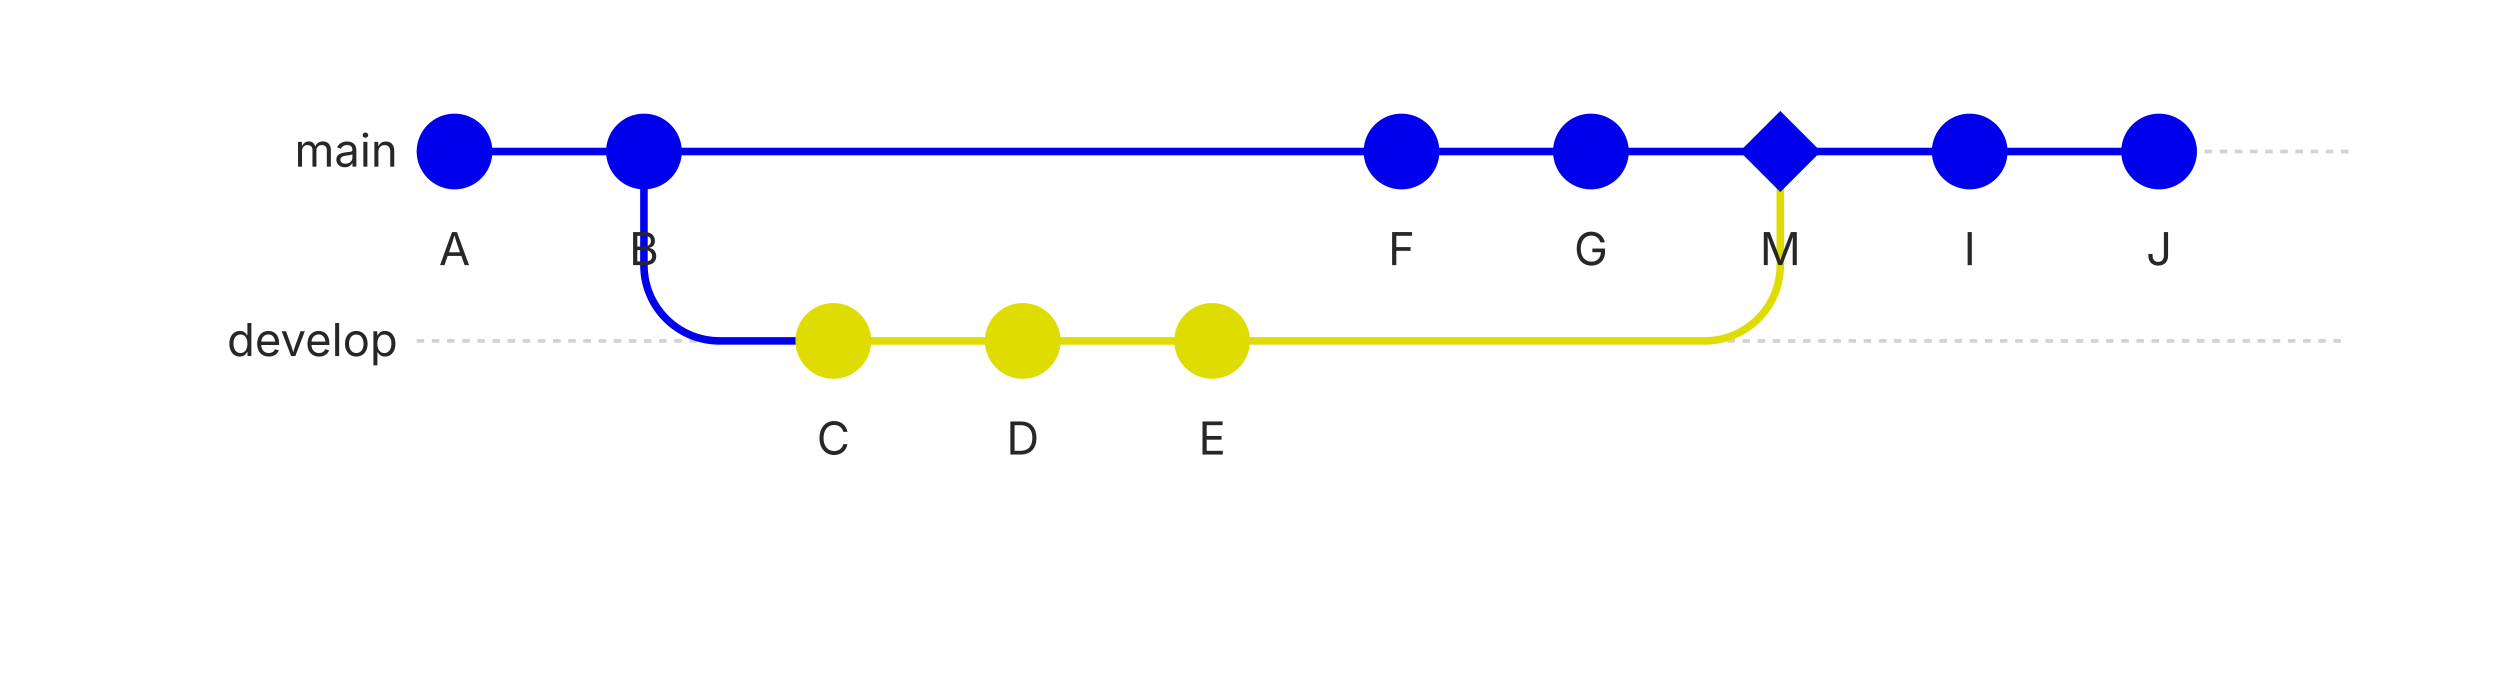
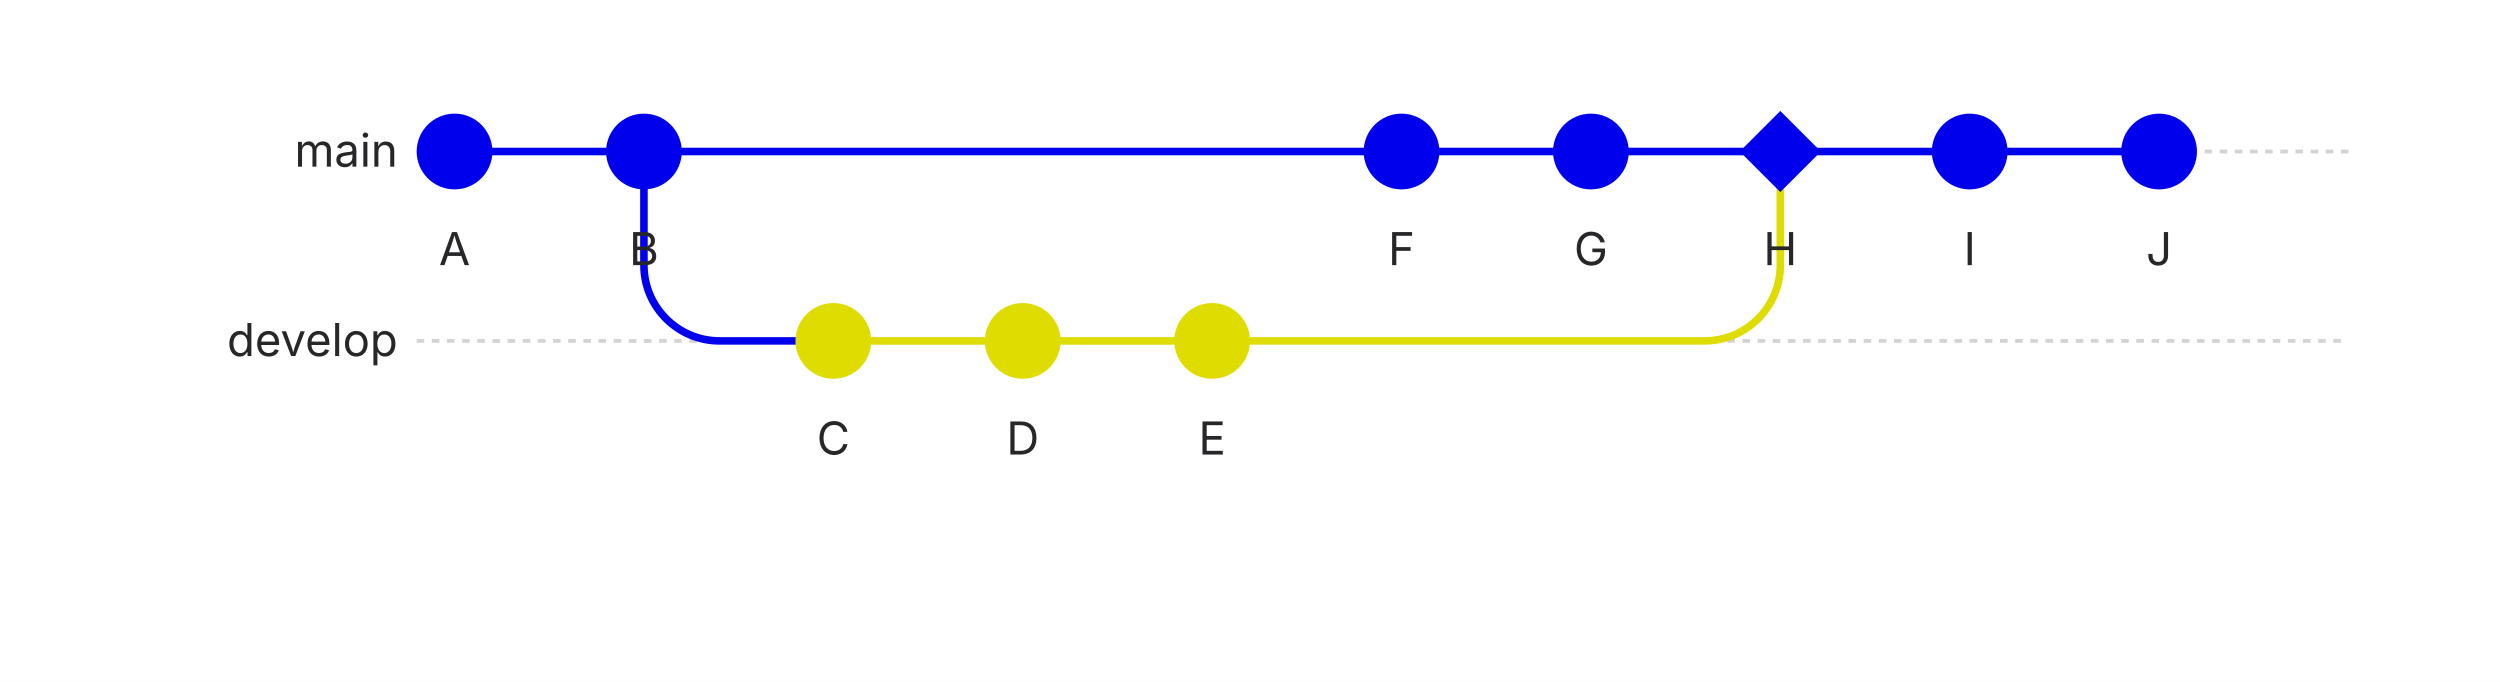
<svg xmlns="http://www.w3.org/2000/svg" width="660" height="180" viewBox="0 0 660 180">
  <style>
  .commit { fill: #FFFFFF; }
  .commit-text { font-family: 'Inter', sans-serif; font-size: 12px; fill: #27272A; text-anchor: middle; }
  .branch-text { font-family: 'Inter', sans-serif; font-size: 12px; fill: #27272A; }
  .tag-text { font-family: 'Inter', sans-serif; font-size: 10px; fill: #333; }
</style>
  <rect width="100%" height="100%" fill="#FFFFFF" />
  <line x1="110" y1="40" x2="120" y2="40" stroke="lightgrey" stroke-width="1" stroke-dasharray="2" />
  <line x1="120" y1="40" x2="570" y2="40" stroke="#0000ED" stroke-width="2" />
  <line x1="570" y1="40" x2="620" y2="40" stroke="lightgrey" stroke-width="1" stroke-dasharray="2" />
  <line x1="110" y1="90" x2="220" y2="90" stroke="lightgrey" stroke-width="1" stroke-dasharray="2" />
  <line x1="220" y1="90" x2="320" y2="90" stroke="#DEDC00" stroke-width="2" />
  <line x1="320" y1="90" x2="620" y2="90" stroke="lightgrey" stroke-width="1" stroke-dasharray="2" />
  <path d="M 170 40 L 170 70 A 20 20 0 0 0 190 90 L 220 90" stroke="#0000ED" stroke-width="2" fill="none" />
  <path d="M 320 90 L 450 90 A 20 20 0 0 0 470 70 L 470 40" stroke="#DEDC00" stroke-width="2" fill="none" />
  <circle cx="120" cy="40" r="10" fill="#0000ED" stroke="#0000ED" stroke-width="0" />
  <text x="120" y="70" class="commit-text">A</text>
  <circle cx="170" cy="40" r="10" fill="#0000ED" stroke="#0000ED" stroke-width="0" />
  <text x="170" y="70" class="commit-text">B</text>
  <circle cx="220" cy="90" r="10" fill="#DEDC00" stroke="#DEDC00" stroke-width="0" />
  <text x="220" y="120" class="commit-text">C</text>
  <circle cx="270" cy="90" r="10" fill="#DEDC00" stroke="#DEDC00" stroke-width="0" />
  <text x="270" y="120" class="commit-text">D</text>
  <circle cx="320" cy="90" r="10" fill="#DEDC00" stroke="#DEDC00" stroke-width="0" />
  <text x="320" y="120" class="commit-text">E</text>
  <circle cx="370" cy="40" r="10" fill="#0000ED" stroke="#0000ED" stroke-width="0" />
  <text x="370" y="70" class="commit-text">F</text>
  <circle cx="420" cy="40" r="10" fill="#0000ED" stroke="#0000ED" stroke-width="0" />
  <text x="420" y="70" class="commit-text">G</text>
  <polygon points="470,30 480,40 470,50 460,40" fill="#0000ED" stroke="#0000ED" stroke-width="1" />
-   <text x="470" y="70" class="commit-text">M</text>
+   <text x="470" y="70" class="commit-text">H</text>
  <circle cx="520" cy="40" r="10" fill="#0000ED" stroke="#0000ED" stroke-width="0" />
  <text x="520" y="70" class="commit-text">I</text>
  <circle cx="570" cy="40" r="10" fill="#0000ED" stroke="#0000ED" stroke-width="0" />
  <text x="570" y="70" class="commit-text">J</text>
  <text x="105" y="44" class="branch-text" text-anchor="end" fill="#0000ED">main</text>
  <text x="105" y="94" class="branch-text" text-anchor="end" fill="#DEDC00">develop</text>
</svg>
